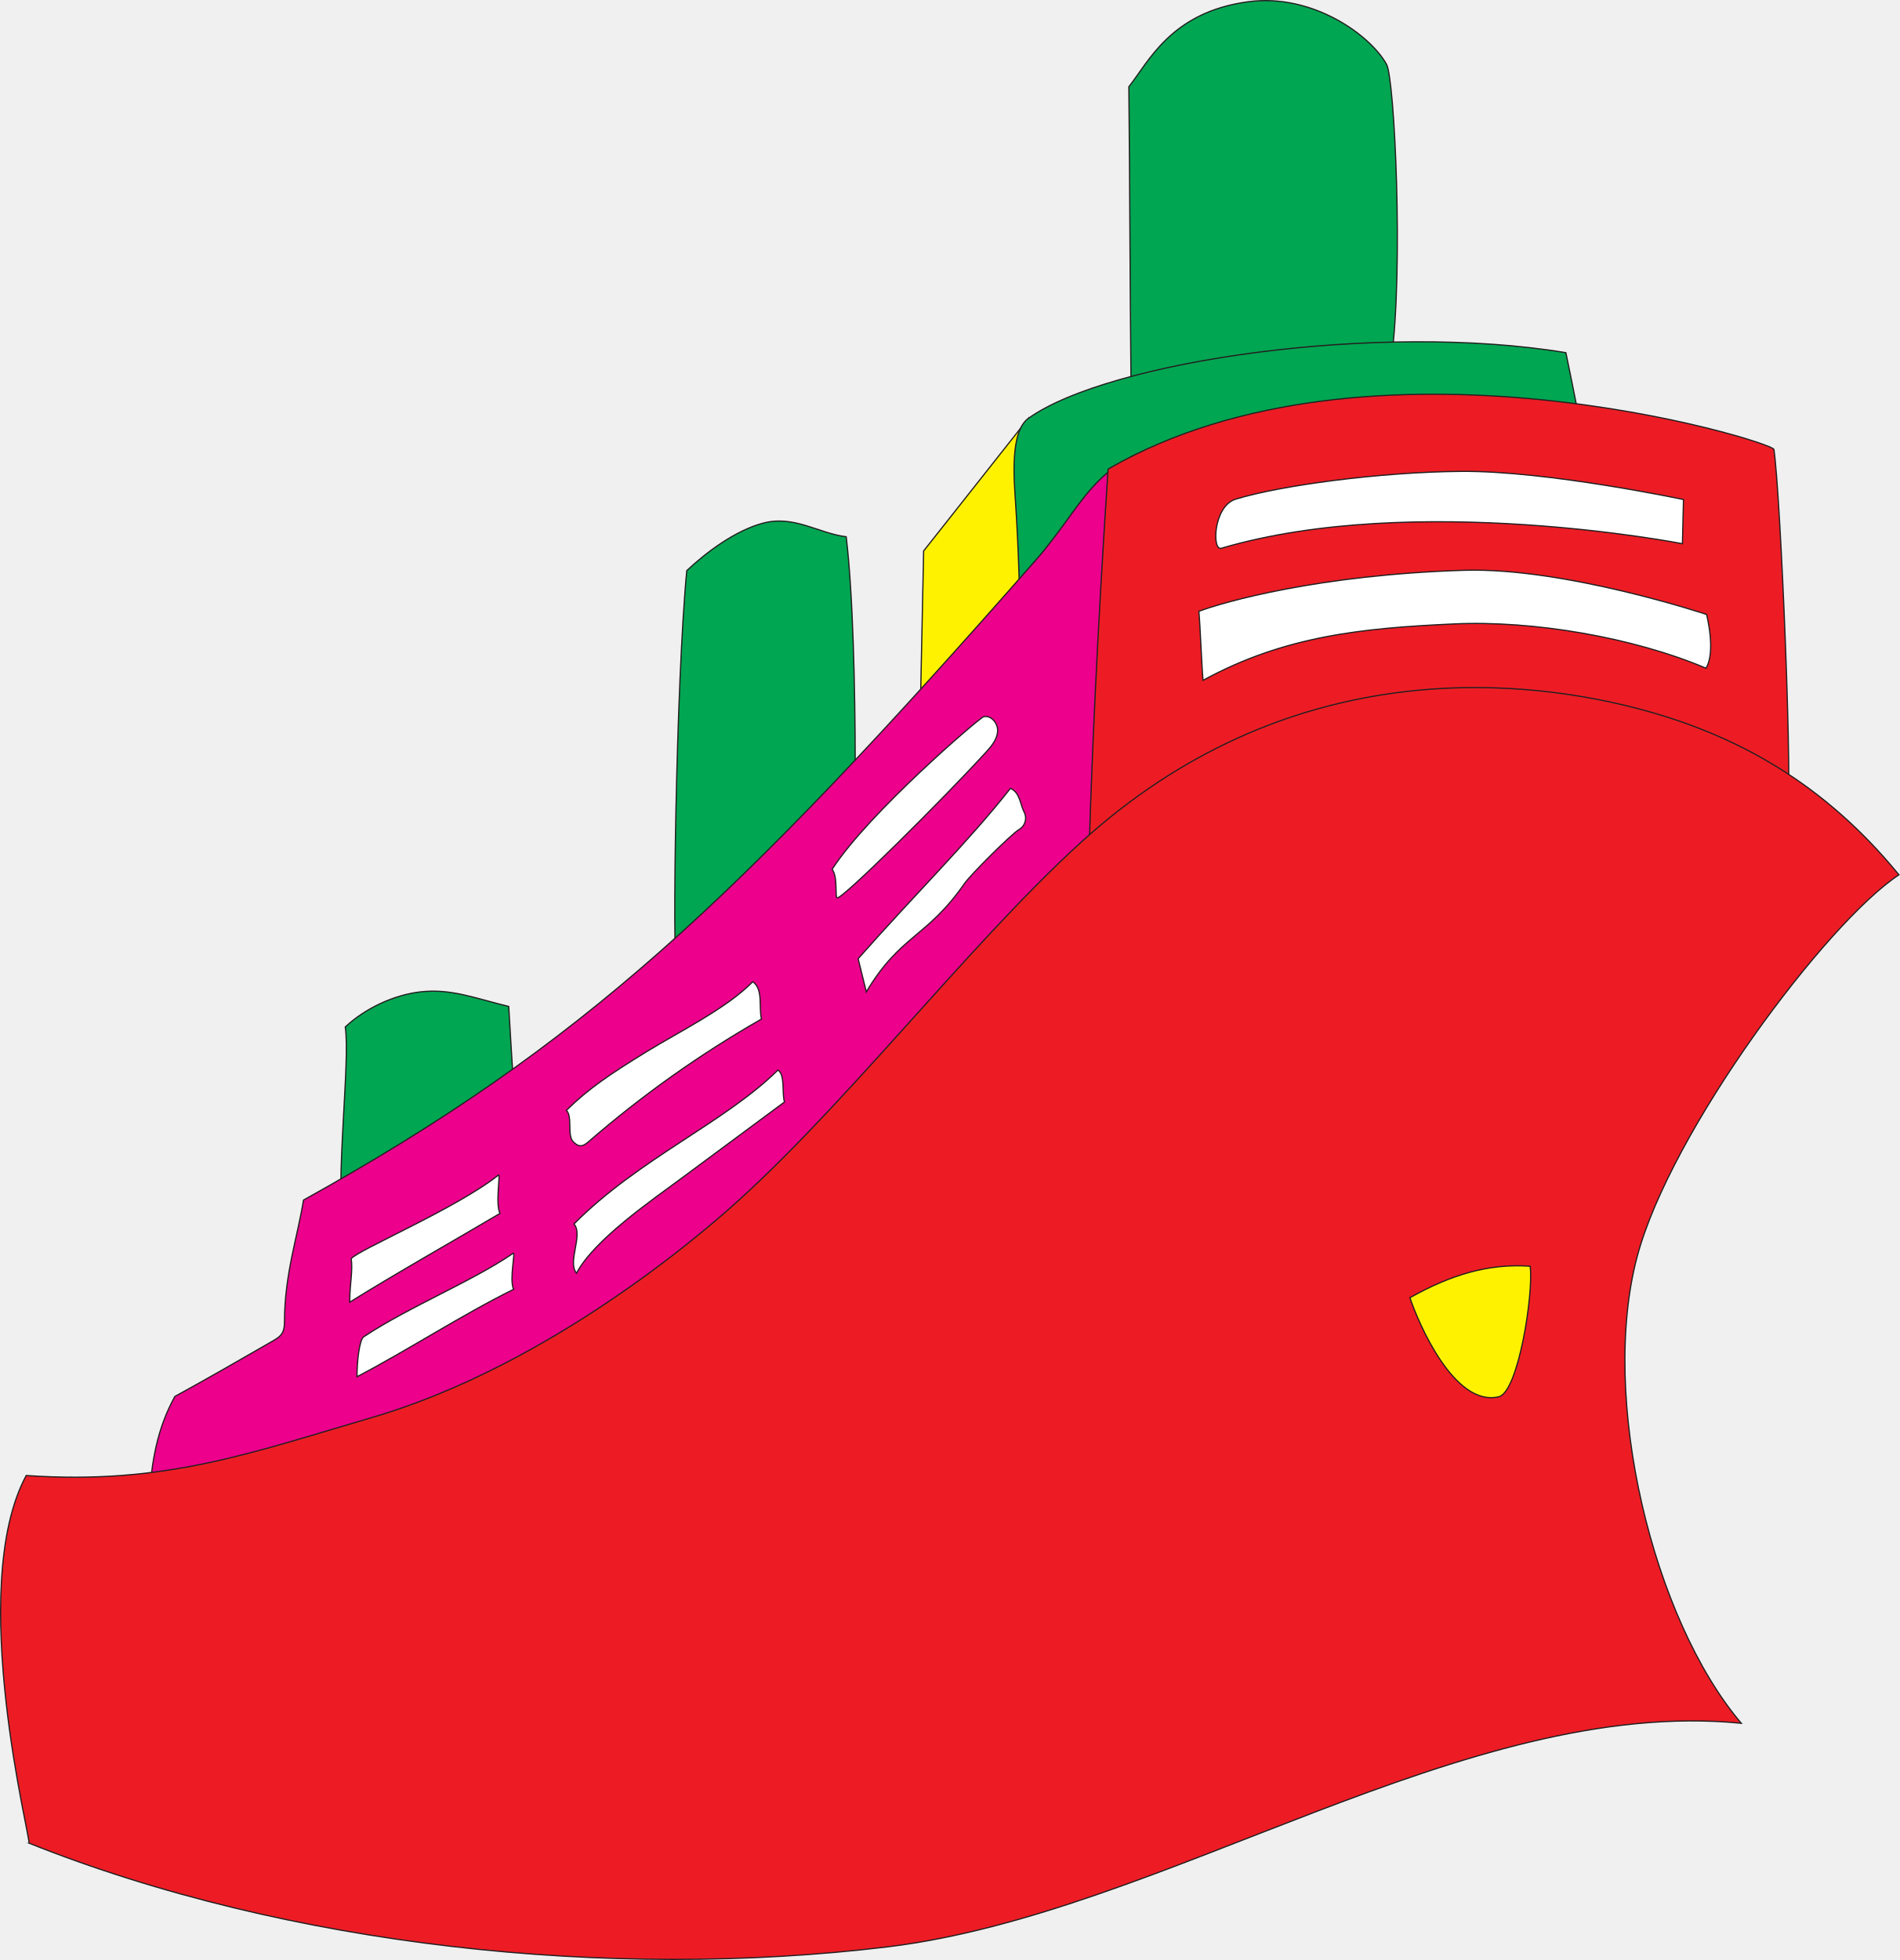
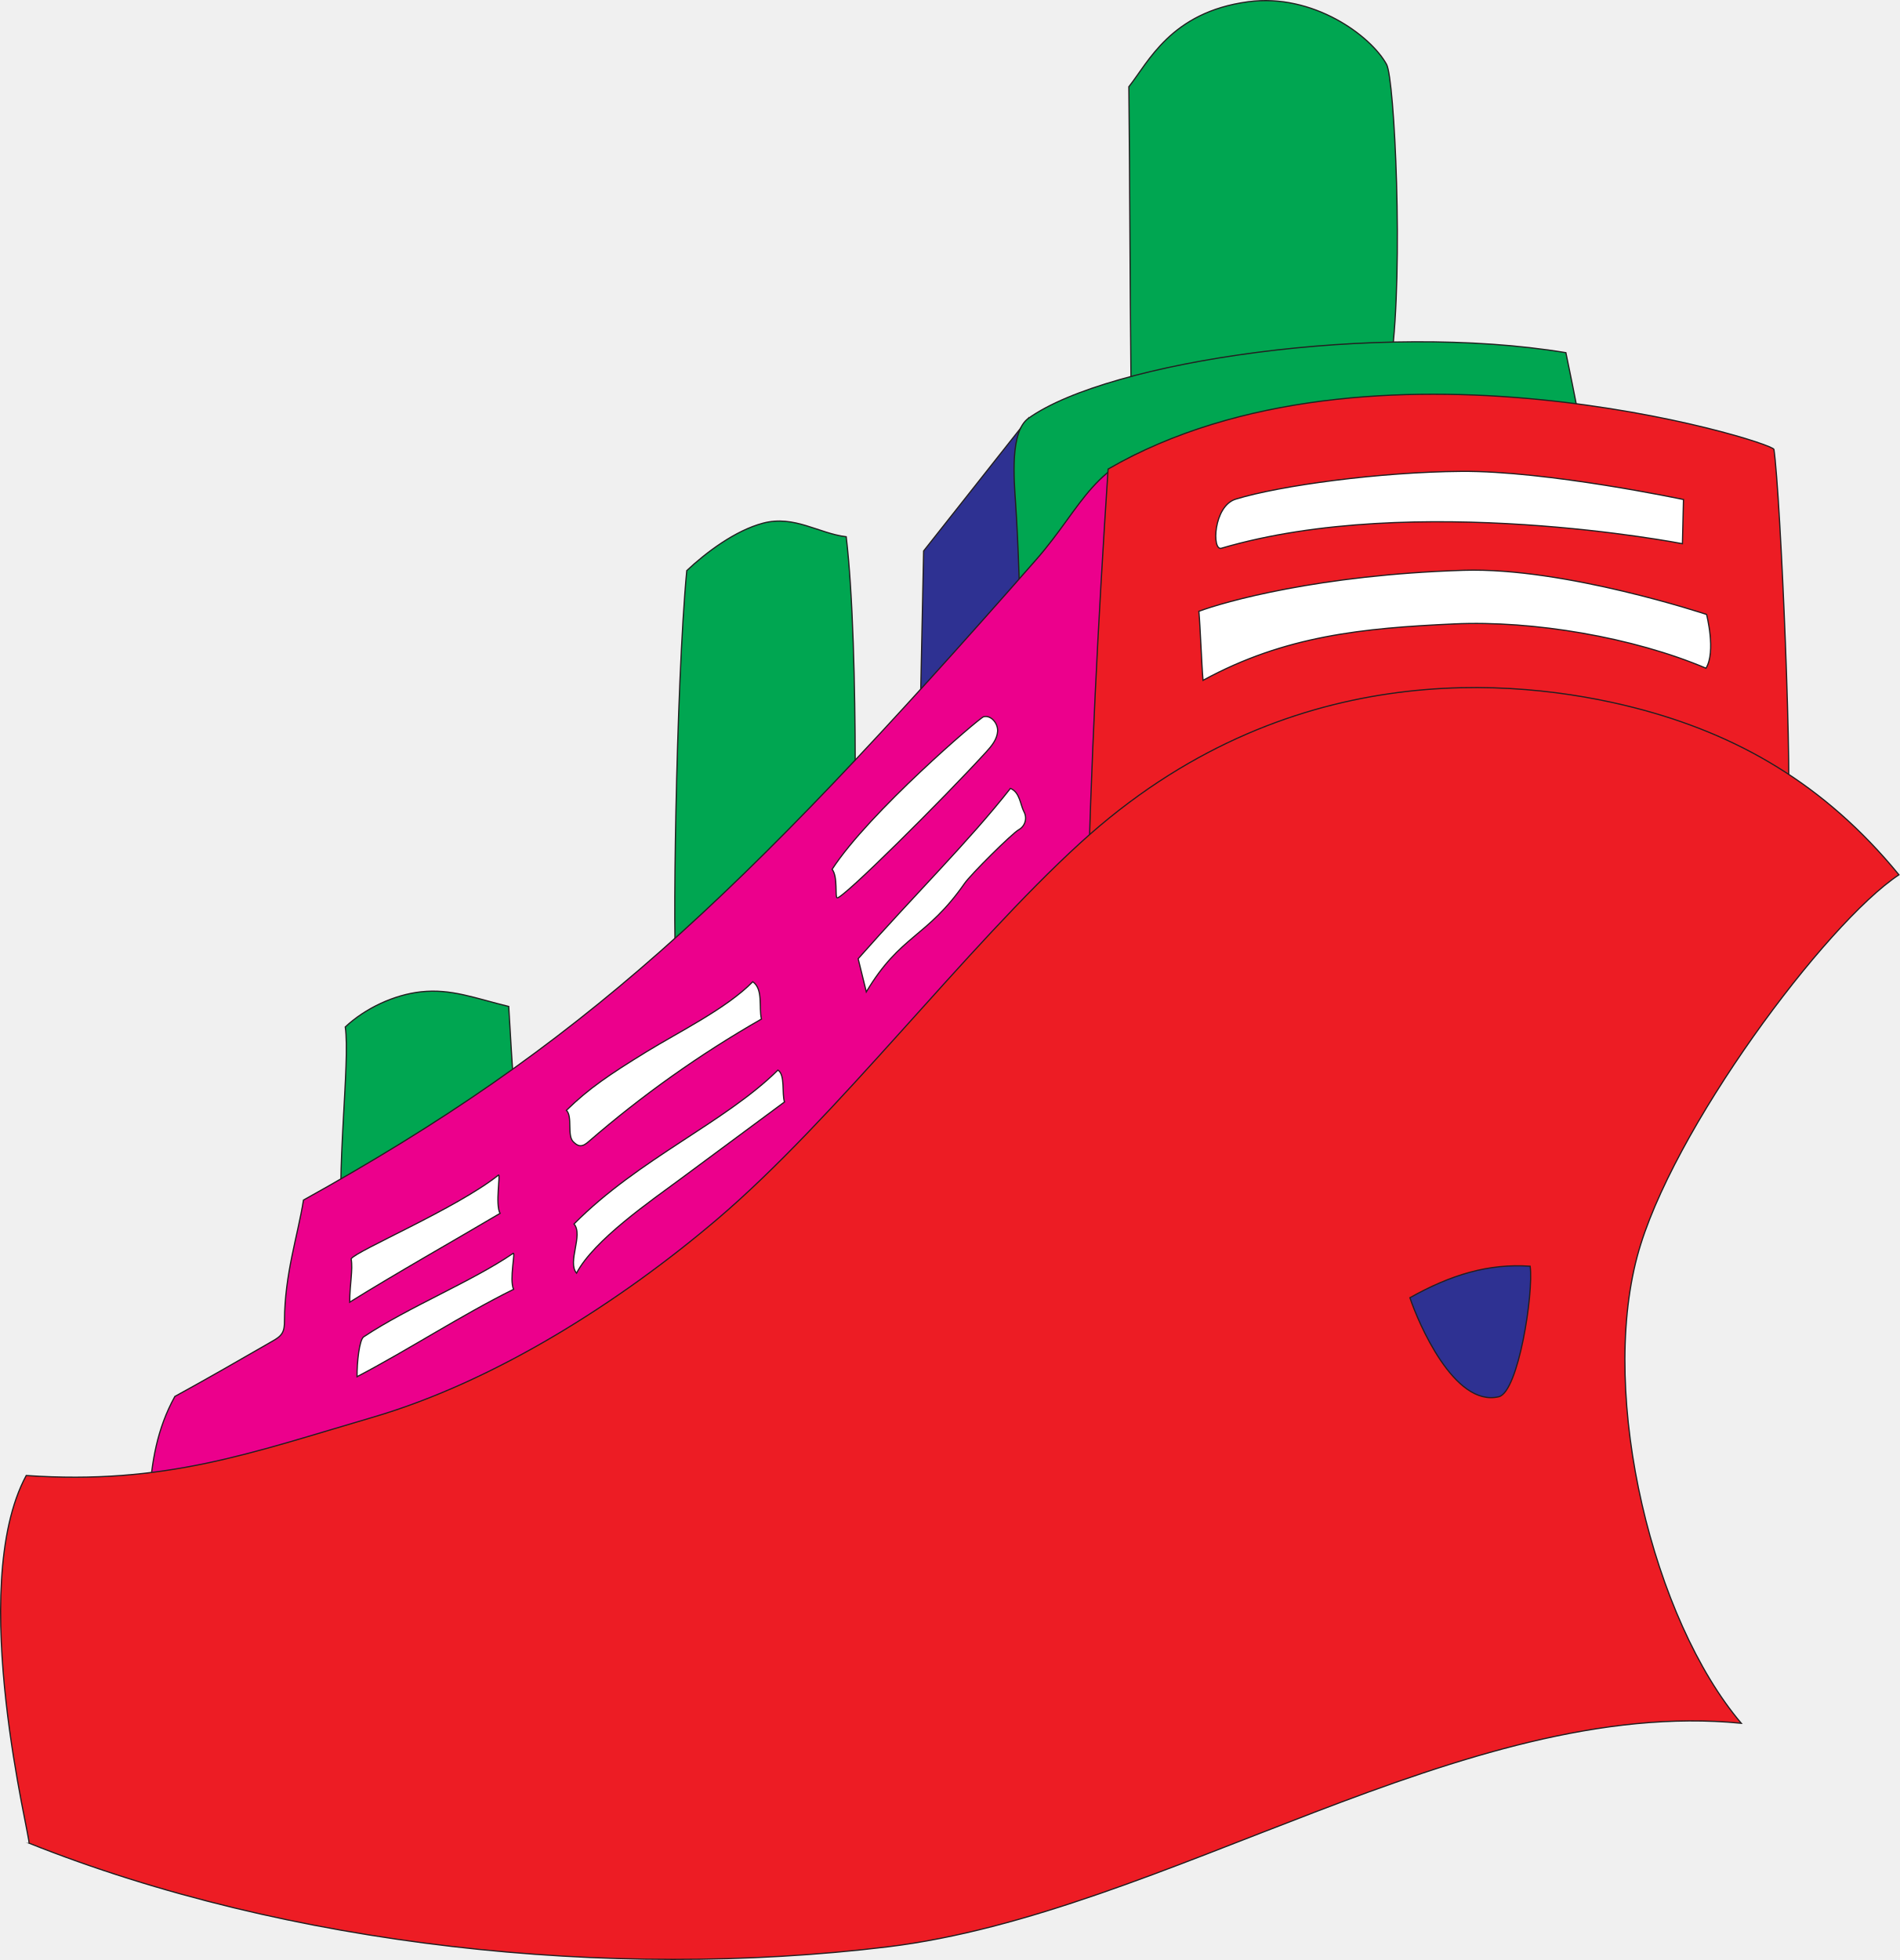
<svg xmlns="http://www.w3.org/2000/svg" id="Layer_1" data-name="Layer 1" width="1555.907" height="1604.826" viewBox="0 0 1555.907 1604.826">
  <g>
    <path d="M1005.169,1010.033c15.645-14.75,39.563-32.829,62.576-38.885,25.477-6.704,45.59,8.485,67.988,11.167,11.124,93.861,6.975,301.092,4.827,303.871-2.006,2.595-139.694,50.321-143.702,48.258C993.167,1332.543,996.296,1102.553,1005.169,1010.033Z" transform="translate(-442.7199 -542.8226)" style="fill: #00a651;stroke: #231f20;stroke-miterlimit: 10" />
    <path d="M1525.879,1956.57l-28.409-11.622" transform="translate(-442.7199 -542.8226)" style="fill: #fff;stroke: #231f20;stroke-miterlimit: 10" />
    <path d="M725.484,1383.686c16.43-15.371,40.086-26.392,62.019-28.78,24.804-2.7,44.249,5.291,71.842,11.995,7.473,127.007,0-13.605,7.269,108.414-32.381,4.494-111.719,69.999-142.957,80.452C717.281,1506.311,729.715,1412.563,725.484,1383.686Z" transform="translate(-442.7199 -542.8226)" style="fill: #00a651;stroke: #231f20;stroke-miterlimit: 10" />
    <path d="M1519.066,1982.674a63.095,63.095,0,0,0-26.245-19.654" transform="translate(-442.7199 -542.8226)" style="fill: #fff;stroke: #231f20;stroke-miterlimit: 10" />
-     <polygon points="756.43 451.12 842.246 342.509 842.246 504.754 753.748 579.843 756.43 451.12" style="fill: #fff200;stroke: #231f20;stroke-miterlimit: 10" />
+     <polygon points="756.43 451.12 842.246 342.509 842.246 504.754 753.748 579.843 756.43 451.12" style="fill: #2e3192;stroke: #231f20;stroke-miterlimit: 10" />
    <path d="M1367.216,613.852c.866,84.341.877,155.325,1.743,239.667,57.847,11.011,212.81-12.964,213.232-16.135,10.03-75.443,2.653-229.777-3.904-241.793-12.816-23.486-60.204-58.483-113.472-51.318C1401.589,552.777,1383.284,593.673,1367.216,613.852Z" transform="translate(-442.7199 -542.8226)" style="fill: #00a651;stroke: #231f20;stroke-miterlimit: 10" />
    <path d="M1725.125,831.587c13.054,63.13,31.478,151.717,23.781,231.186-95.354-1.36-232.357,4.094-326.559,18.929-31.882,5.021-64.229,11.824-91.933,28.384s-50.342,44.589-52.75,76.774c.932-77.453,1.862-155-3.223-232.292-1.233-18.747-4.764-58.317,10.525-69.237C1350.668,838.401,1571.912,806.22,1725.125,831.587Z" transform="translate(-442.7199 -542.8226)" style="fill: #00a651;stroke: #231f20;stroke-miterlimit: 10" />
    <path d="M1403.245,904.52c-66.23,16.192-72.693,51.828-112.212,96.854-246.941,281.349-372.76,398.008-599.76,524.052-4.731,29.567-15.375,60.317-15.58,98.959-.018,3.409-.153,6.989-1.871,9.933-1.743,2.986-4.873,4.841-7.87,6.567-26.883,15.479-53.767,30.958-80.006,45.321-29.499,53.286-17.398,110.249-26.097,165.374q445.677-199.37,894.886-390.717C1450.673,1384.663,1416.682,940.3,1403.245,904.52Z" transform="translate(-442.7199 -542.8226)" style="fill: #ec008c;stroke: #231f20;stroke-miterlimit: 10" />
    <path d="M933.174,1491.703" transform="translate(-442.7199 -542.8226)" style="fill: #fff;stroke: #231f20;stroke-miterlimit: 10" />
    <path d="M1895.509,910.808c-.978-6.522-330.932-107.874-545.287,16.09-8.463,129.175-13.962,238.876-17.187,368.288,83.999,18.595,163.074-45.857,247.915-60.129,102.303-17.21,222.984.467,325.287-16.743C1911.599,1195.073,1900.872,946.565,1895.509,910.808Z" transform="translate(-442.7199 -542.8226)" style="fill: #ed1c24;stroke: #231f20;stroke-miterlimit: 10" />
    <path d="M912.811,1544.991c7.806,9.122-5.732,31.153,2.074,40.275,14.259-27.199,61.102-59.313,85.784-77.585l84.536-62.583c-2.286-6.818.72-22.311-5.393-26.099C1036.392,1461.932,965.799,1491.564,912.811,1544.991Z" transform="translate(-442.7199 -542.8226)" style="fill: #fff;stroke: #231f20;stroke-miterlimit: 10" />
    <path d="M1145.515,1327.819l6.689,27.146c27.991-46.93,49.228-43.992,80.467-88.826,5.321-7.637,38.851-40.862,44.372-43.947a10.87,10.87,0,0,0,4.349-14.565c-3.092-5.694-3.355-16.174-11.177-19.258C1235.892,1232.051,1192.657,1274.398,1145.515,1327.819Z" transform="translate(-442.7199 -542.8226)" style="fill: #fff;stroke: #231f20;stroke-miterlimit: 10" />
    <path d="M1124.182,1254.612c4.925,6.154,2.163,22.791,4.121,23.366,4.245,1.246,86.391-80.441,122.263-119.671,4.36-4.768,8.762-10.196,9.174-16.67s-5.363-13.573-11.578-11.899C1244.875,1130.622,1154.441,1207.953,1124.182,1254.612Z" transform="translate(-442.7199 -542.8226)" style="fill: #fff;stroke: #231f20;stroke-miterlimit: 10" />
    <path d="M906.59,1451.964c5.217,5.082.378,20.607,5.595,25.689,1.505,1.467,3.2,3.024,5.394,3.259,2.78.298,5.207-1.607,7.237-3.371a890.694,890.694,0,0,1,141.504-100.34c-2.307-9.849,1.621-24.371-7.091-30.559-21.321,21.815-60.627,41.114-87.214,57.446C941.984,1422.535,924.873,1434.094,906.59,1451.964Z" transform="translate(-442.7199 -542.8226)" style="fill: #fff;stroke: #231f20;stroke-miterlimit: 10" />
    <path d="M730.301,1573.55c1.577,9.067-1.183,20.894-1.183,35.48,38.254-23.805,84.331-49.779,123.124-72.723-4.083-7.337.62-32.893-1.308-31.353C816.985,1532.078,733.849,1567.242,730.301,1573.55Z" transform="translate(-442.7199 -542.8226)" style="fill: #fff;stroke: #231f20;stroke-miterlimit: 10" />
    <path d="M1442.998,991.717c158.041-46.546,377.579-3.718,377.579-3.718l.854-36.167s-111.54-23.629-182.043-23.059c-66.315.537-148.091,11.49-184.734,22.779C1436.424,957.169,1435.062,994.055,1442.998,991.717Z" transform="translate(-442.7199 -542.8226)" style="fill: #fff;stroke: #231f20;stroke-miterlimit: 10" />
    <path d="M1780.951,1122.216c-97.845-24.961-285.457-42.223-453.078,110.401-94.457,86.007-200.368,225.629-297.673,308.4-79.669,67.769-181.905,132.9-282.286,162.283s-170.081,55.4-283.716,47.652c-49.672,92.249,4.796,300.998,2.213,300.998,212.391,84.74,476.167,112.467,703.176,84.941s472.396-205.387,699.172-183.079c-72.313-85.226-116.217-266.007-85.226-382.224,27.398-102.743,154.631-273.08,214.355-312.494C1937.217,1184.955,1865.346,1143.747,1780.951,1122.216Z" transform="translate(-442.7199 -542.8226)" style="fill: #ed1c24;stroke: #231f20;stroke-miterlimit: 10" />
    <path d="M1424.555,1043.347c1.184,13.204,2.227,43.322,3.411,56.525,67.069-36.652,131.344-42.791,205.779-46.195,64.547-2.952,146.666,11.022,206.142,36.273,8.316-13.702.466-44.02.466-44.02s-116.217-38.739-198.86-36.156C1522.901,1013.48,1445.216,1035.6,1424.555,1043.347Z" transform="translate(-442.7199 -542.8226)" style="fill: #fff;stroke: #231f20;stroke-miterlimit: 10" />
-     <path d="M1597.388,1605.379c33.522-18.772,64.362-28.158,98.478-25.788,2.93,22.261-9.653,103.033-25.66,106.864C1633.592,1695.217,1604.093,1625.492,1597.388,1605.379Z" transform="translate(-442.7199 -542.8226)" style="fill: #fff200;stroke: #231f20;stroke-miterlimit: 10" />
+     <path d="M1597.388,1605.379c33.522-18.772,64.362-28.158,98.478-25.788,2.93,22.261-9.653,103.033-25.66,106.864C1633.592,1695.217,1604.093,1625.492,1597.388,1605.379Z" transform="translate(-442.7199 -542.8226)" style="fill: #2e3192;stroke: #231f20;stroke-miterlimit: 10" />
    <path d="M735.12,1670.053c42.124-22.058,85.583-50.468,128.198-71.562-3.654-8.175,1.804-30.938-.348-29.463-33.595,23.022-85.991,44.102-122.418,68.387C737.003,1639.78,735.032,1658.309,735.12,1670.053Z" transform="translate(-442.7199 -542.8226)" style="fill: #fff;stroke: #231f20;stroke-miterlimit: 10" />
  </g>
</svg>
